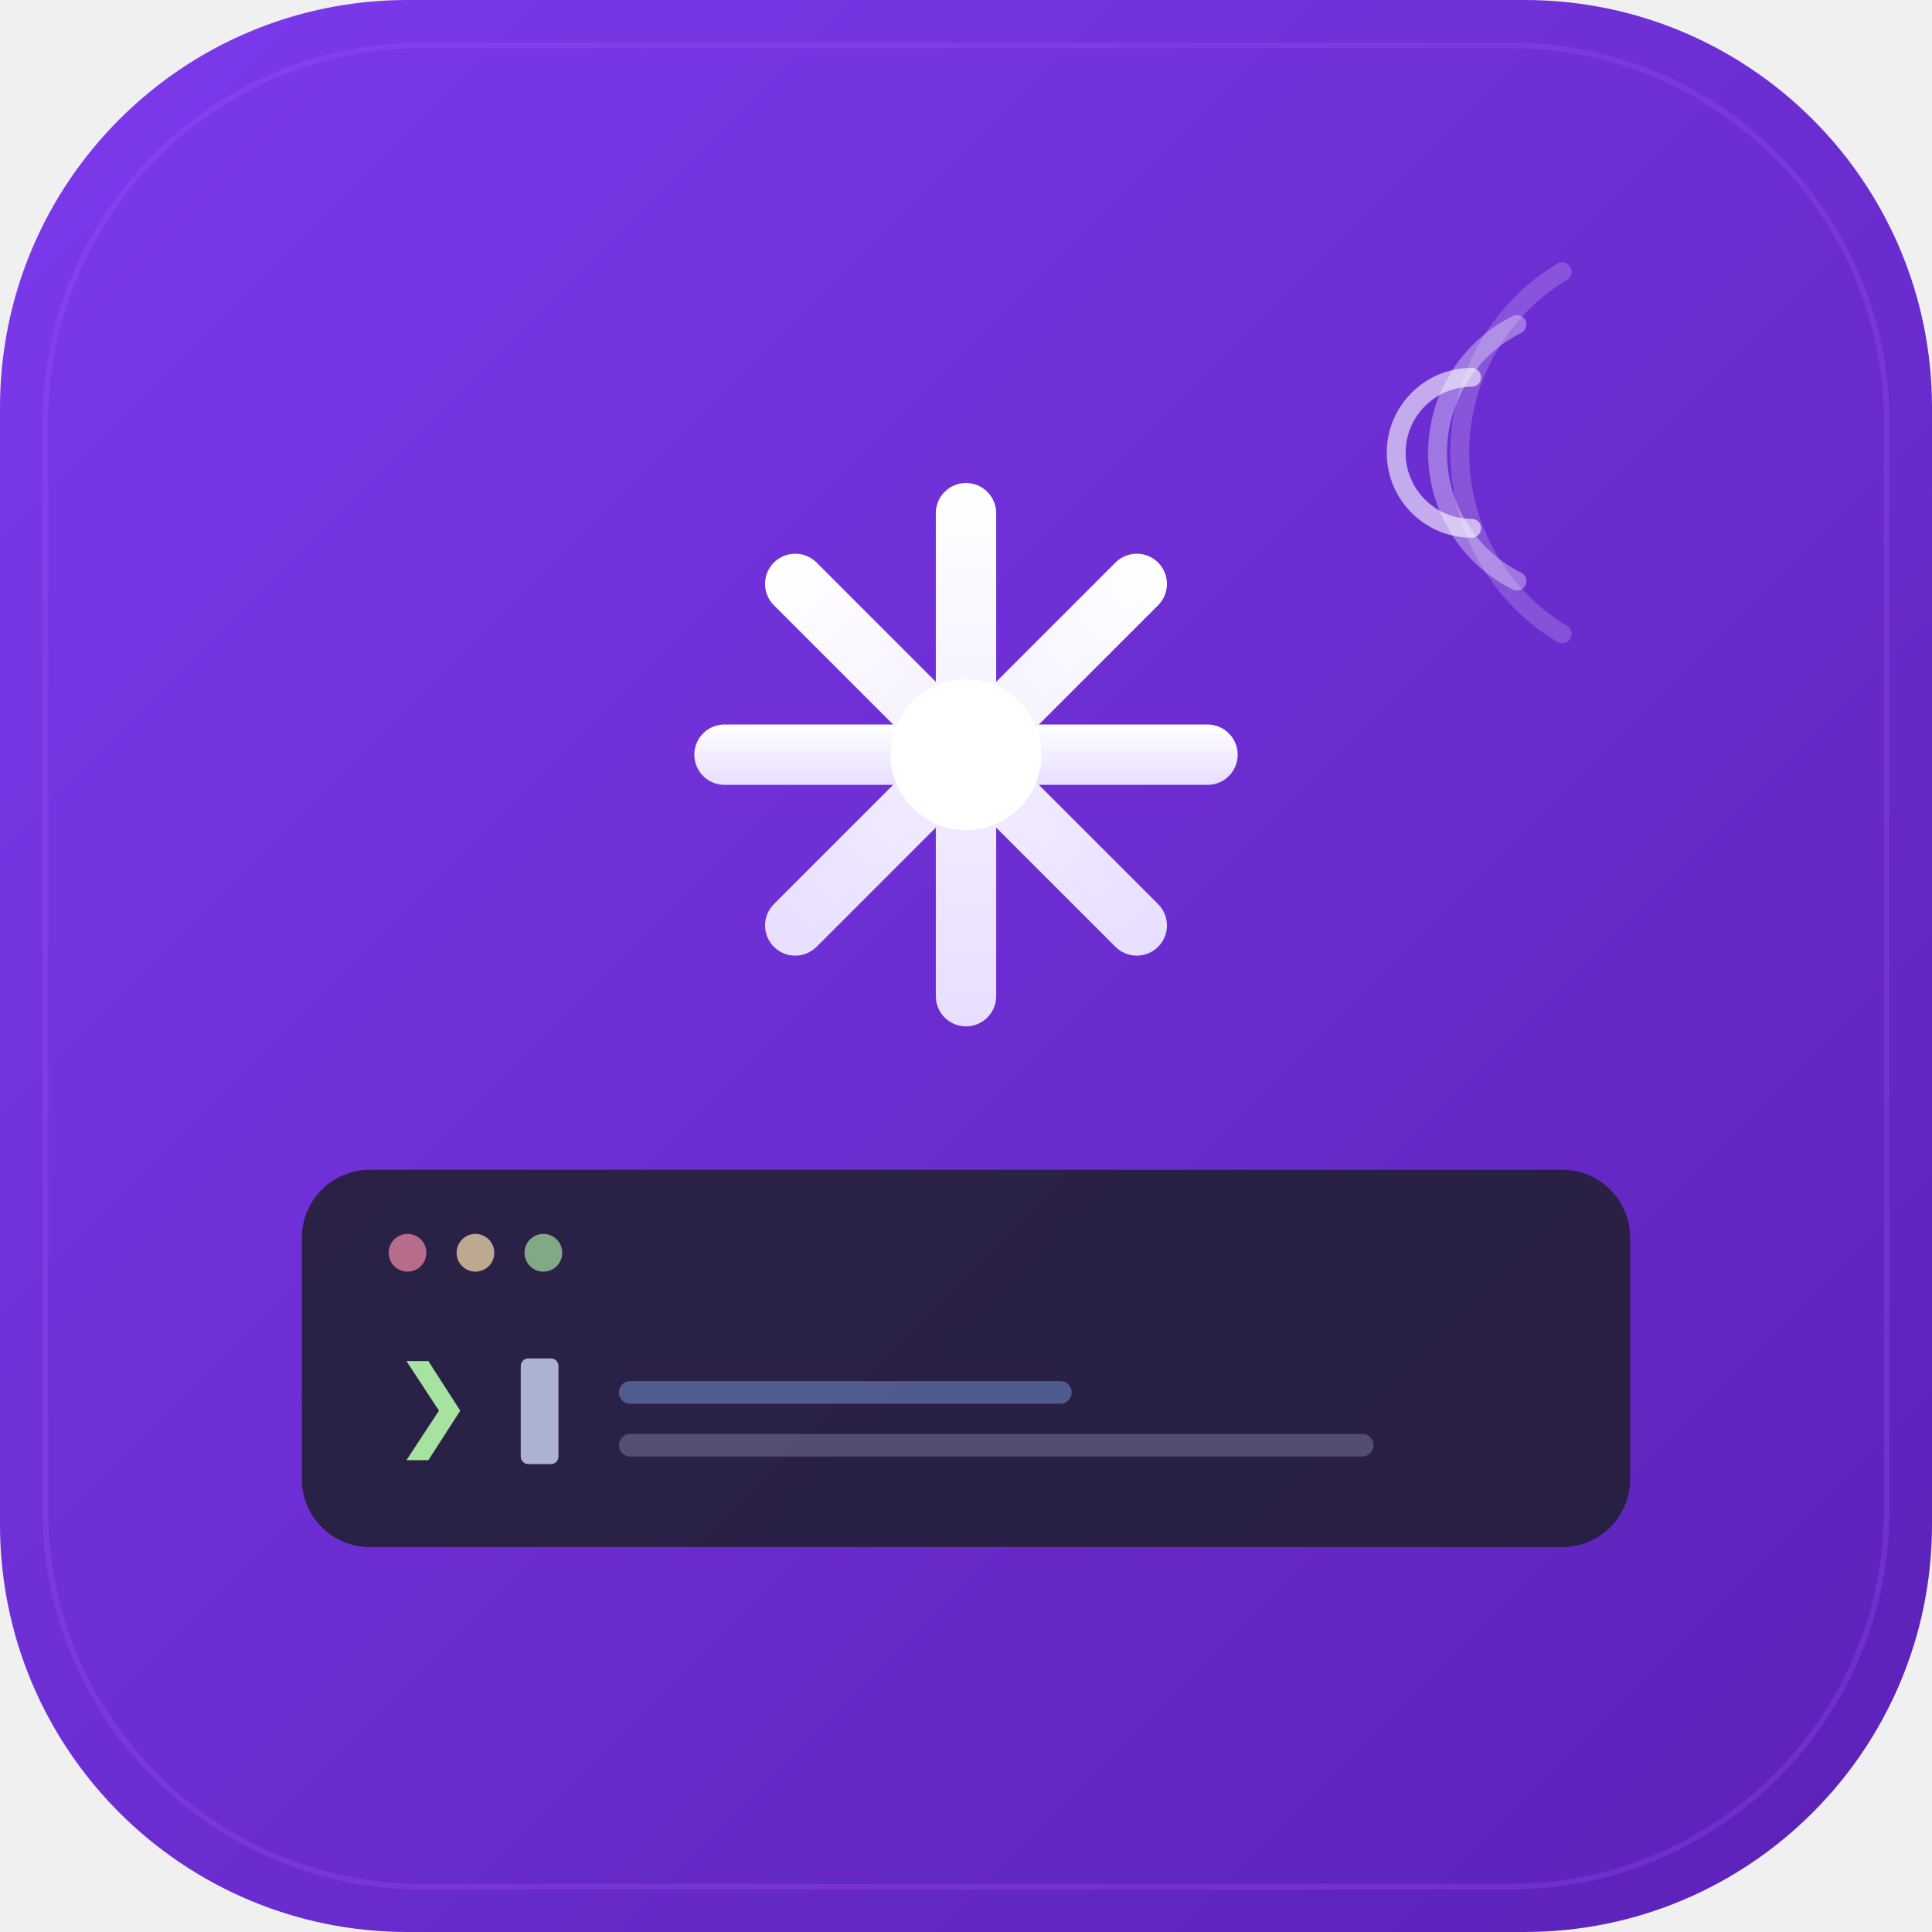
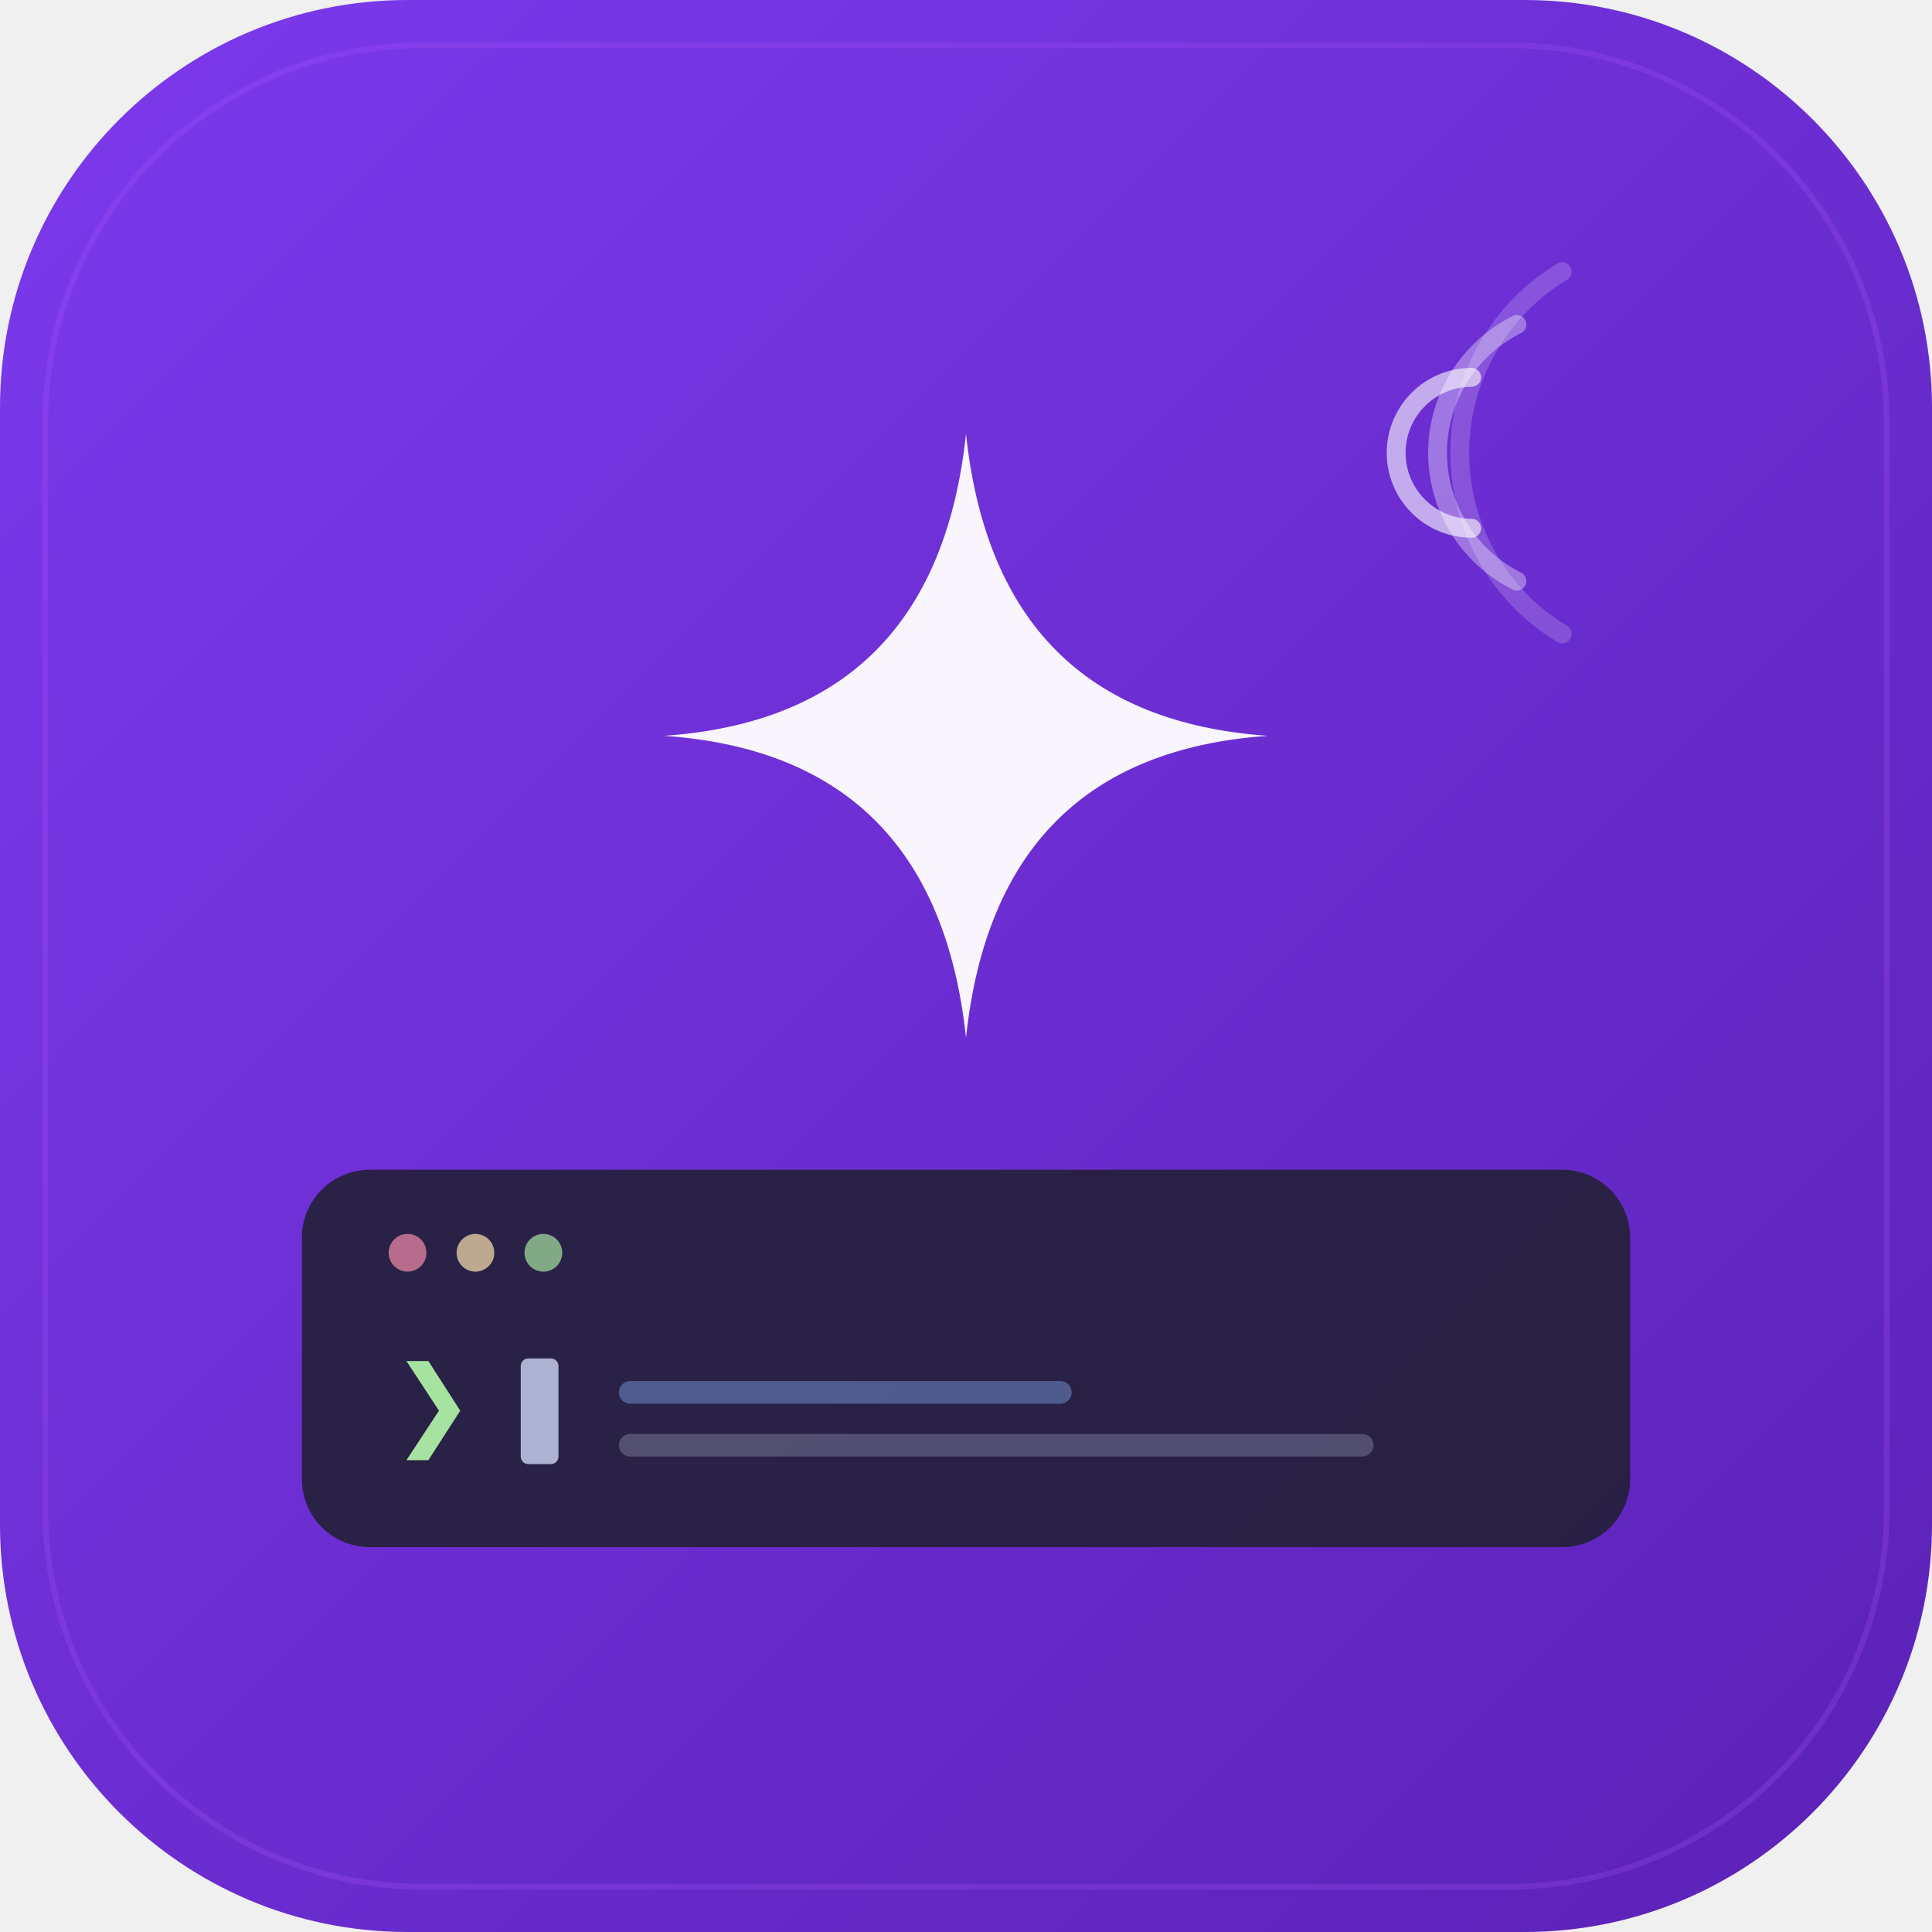
<svg xmlns="http://www.w3.org/2000/svg" viewBox="0 0 512 512" fill="none">
  <defs>
    <linearGradient id="bgGrad" x1="0" y1="0" x2="512" y2="512" gradientUnits="userSpaceOnUse">
      <stop offset="0%" stop-color="#7C3AED" />
      <stop offset="100%" stop-color="#5B21B6" />
    </linearGradient>
-     <linearGradient id="sparkGrad" x1="0" y1="0" x2="0" y2="1" gradientUnits="objectBoundingBox">
-       <stop offset="0%" stop-color="#FFFFFF" />
-       <stop offset="100%" stop-color="#E8DEFF" />
-     </linearGradient>
  </defs>
  <rect width="512" height="512" rx="108" fill="url(#bgGrad)" />
  <rect x="12" y="12" width="488" height="488" rx="100" fill="none" stroke="#A855F7" stroke-width="1.5" opacity="0.25" />
-   <g transform="translate(256, 200)" fill="url(#sparkGrad)">
-     <rect x="-8" y="-72" width="16" height="144" rx="8" />
-     <rect x="-72" y="-8" width="144" height="16" rx="8" />
-     <rect x="-8" y="-72" width="16" height="144" rx="8" transform="rotate(45)" />
-     <rect x="-8" y="-72" width="16" height="144" rx="8" transform="rotate(-45)" />
-     <circle cx="0" cy="0" r="20" fill="white" />
-   </g>
+   <path d="     M 256 115     Q 264 190, 336 195     Q 264 200, 256 275     Q 248 200, 176 195     Q 248 190, 256 115     Z   " fill="white" opacity="0.95" />
  <rect x="80" y="310" width="352" height="100" rx="18" fill="#1E1E2E" opacity="0.85" />
  <circle cx="108" cy="332" r="5" fill="#F38BA8" opacity="0.7" />
  <circle cx="126" cy="332" r="5" fill="#F9E2AF" opacity="0.7" />
  <circle cx="144" cy="332" r="5" fill="#A6E3A1" opacity="0.7" />
  <text x="104" y="384" font-family="monospace" font-size="36" font-weight="700" fill="#A6E3A1">❯</text>
  <rect x="138" y="360" width="10" height="28" rx="2" fill="#CDD6F4" opacity="0.8" />
  <rect x="164" y="366" width="120" height="6" rx="3" fill="#89B4FA" opacity="0.4" />
  <rect x="164" y="380" width="200" height="6" rx="3" fill="#CDD6F4" opacity="0.25" />
  <g transform="translate(390, 120)" stroke="white" fill="none" stroke-width="5" stroke-linecap="round">
    <path d="M0,20 A20,20 0 0,1 0,-20" opacity="0.6" />
    <path d="M12,34 A38,38 0 0,1 12,-34" opacity="0.35" />
    <path d="M24,48 A56,56 0 0,1 24,-48" opacity="0.18" />
  </g>
</svg>
